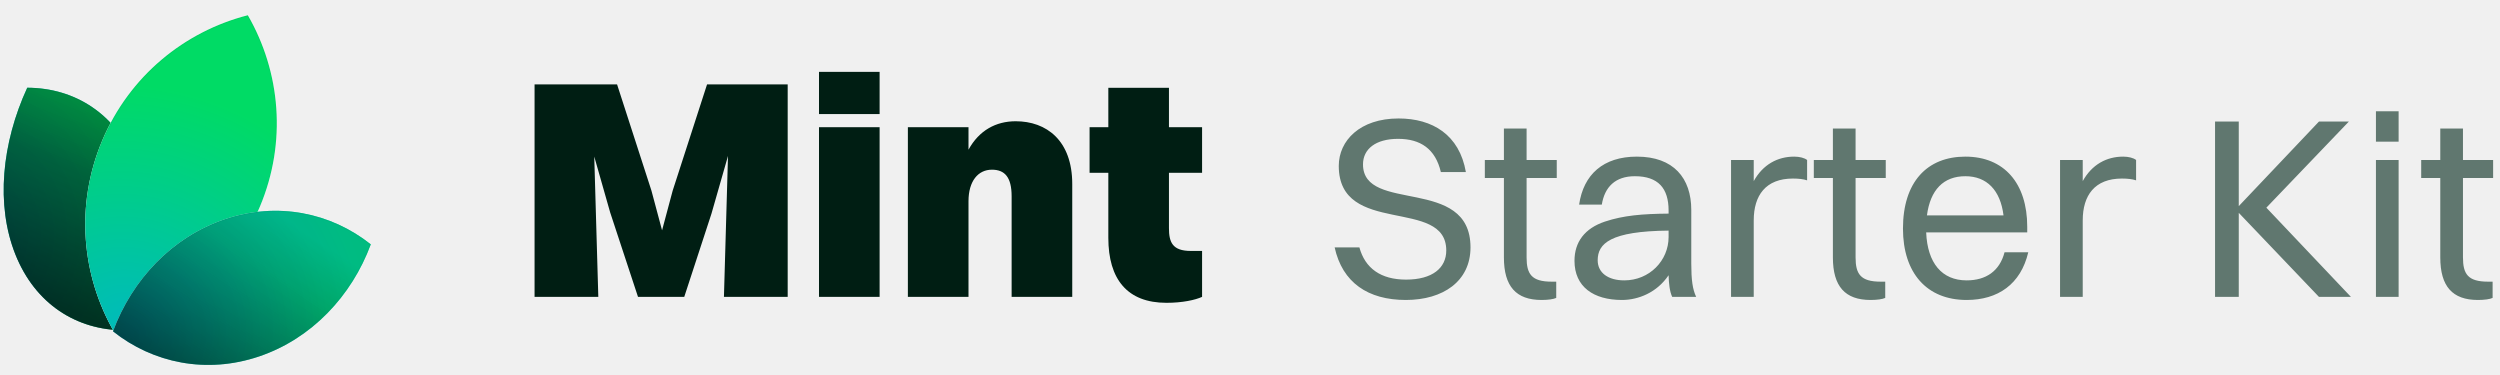
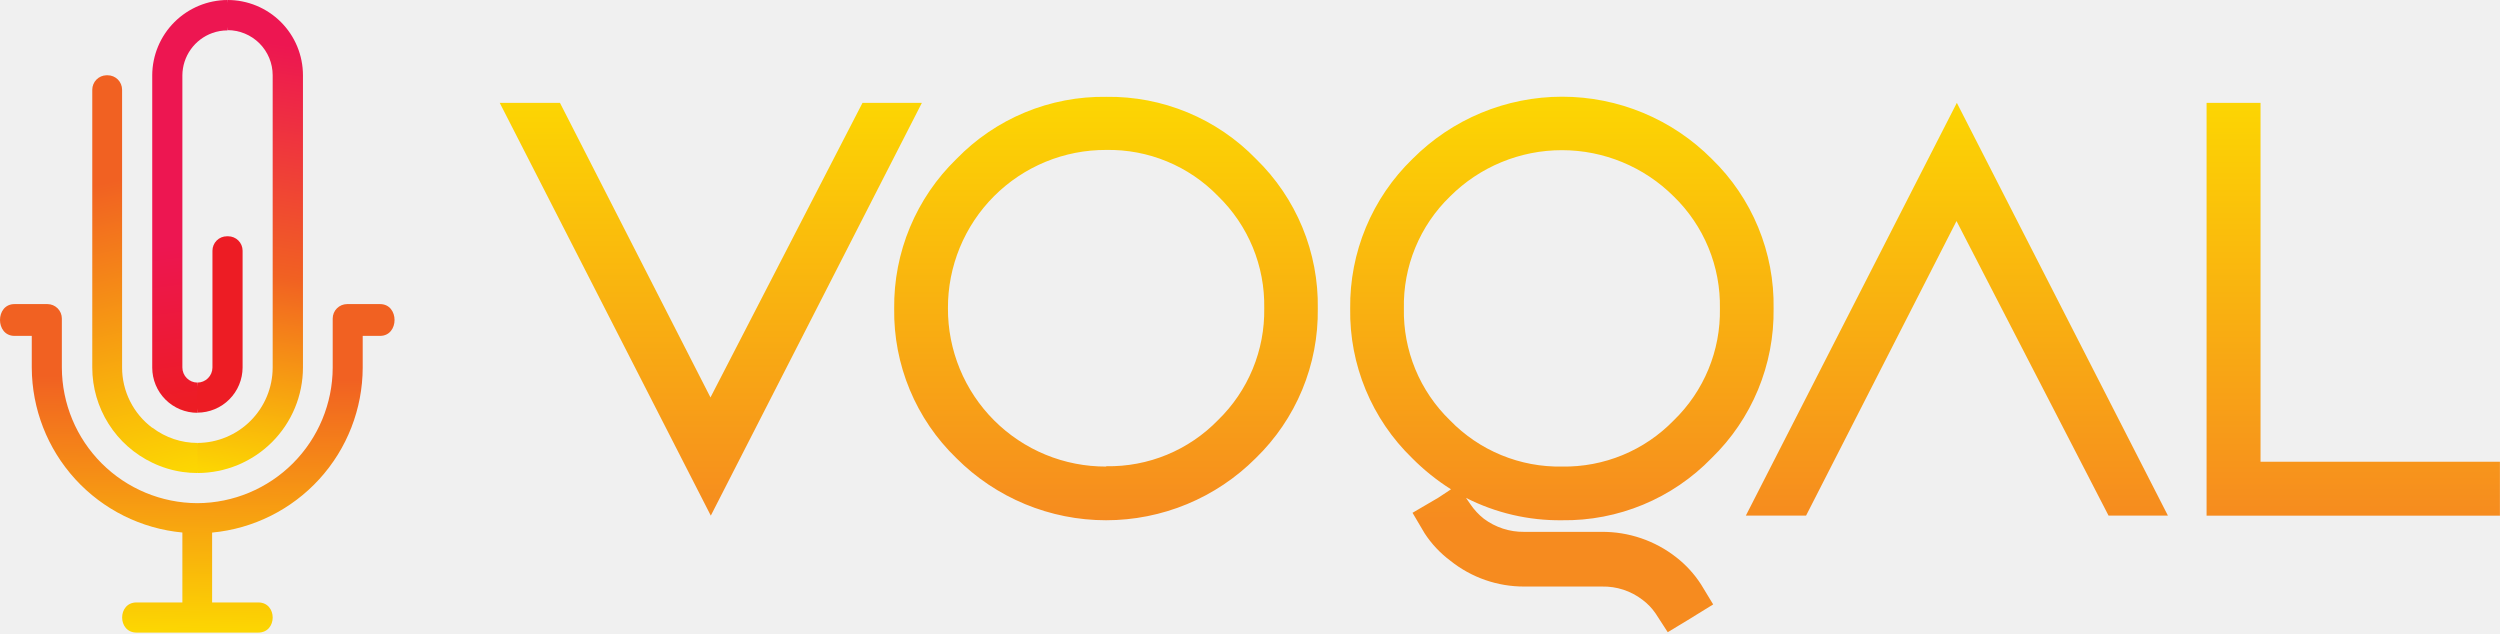
- <svg xmlns="http://www.w3.org/2000/svg" width="160" height="24" viewBox="0 0 160 24" fill="none">
-   <path d="M7.953 21.139C4.896 21.13 2.255 19.458 0.987 16.29C-0.28 13.121 0.109 9.163 1.744 5.615C4.801 5.624 7.442 7.296 8.71 10.465C9.977 13.633 9.588 17.591 7.953 21.139Z" fill="white" />
-   <path d="M7.953 21.139C4.896 21.13 2.255 19.458 0.987 16.29C-0.28 13.121 0.109 9.163 1.744 5.615C4.801 5.624 7.442 7.296 8.71 10.465C9.977 13.633 9.588 17.591 7.953 21.139Z" fill="url(#paint0_radial_115_86)" />
-   <path d="M7.953 21.139C4.896 21.13 2.255 19.458 0.987 16.29C-0.28 13.121 0.109 9.163 1.744 5.615C4.801 5.624 7.442 7.296 8.71 10.465C9.977 13.633 9.588 17.591 7.953 21.139Z" fill="black" fill-opacity="0.5" style="mix-blend-mode:hard-light" />
-   <path d="M7.953 21.139C4.896 21.13 2.255 19.458 0.987 16.29C-0.28 13.121 0.109 9.163 1.744 5.615C4.801 5.624 7.442 7.296 8.71 10.465C9.977 13.633 9.588 17.591 7.953 21.139Z" fill="url(#paint1_linear_115_86)" fill-opacity="0.5" style="mix-blend-mode:hard-light" />
-   <path d="M7.935 21.111C4.897 21.096 2.274 19.431 1.013 16.279C-0.248 13.124 0.136 9.182 1.762 5.643C4.8 5.659 7.423 7.324 8.684 10.476C9.945 13.63 9.561 17.572 7.935 21.111Z" stroke="url(#paint2_linear_115_86)" stroke-opacity="0.05" stroke-width="0.056" />
-   <path d="M7.31 21.257C11.354 20.221 14.884 17.375 16.628 13.236C18.373 9.097 17.945 4.587 15.86 0.976C11.816 2.012 8.287 4.858 6.542 8.998C4.797 13.137 5.225 17.646 7.31 21.257Z" fill="white" />
-   <path d="M7.31 21.257C11.354 20.221 14.884 17.375 16.628 13.236C18.373 9.097 17.945 4.587 15.86 0.976C11.816 2.012 8.287 4.858 6.542 8.998C4.797 13.137 5.225 17.646 7.31 21.257Z" fill="url(#paint3_radial_115_86)" />
-   <path d="M16.602 13.225C14.864 17.349 11.351 20.187 7.324 21.225C5.253 17.624 4.829 13.132 6.568 9.009C8.306 4.885 11.819 2.047 15.846 1.009C17.918 4.61 18.341 9.101 16.602 13.225Z" stroke="url(#paint4_linear_115_86)" stroke-opacity="0.05" stroke-width="0.056" />
-   <path d="M7.234 21.207C9.789 23.237 13.21 23.951 16.577 22.814C19.944 21.677 22.506 18.945 23.73 15.638C21.175 13.608 17.754 12.894 14.387 14.031C11.02 15.168 8.458 17.901 7.234 21.207Z" fill="white" />
-   <path d="M7.234 21.207C9.789 23.237 13.21 23.951 16.577 22.814C19.944 21.677 22.506 18.945 23.73 15.638C21.175 13.608 17.754 12.894 14.387 14.031C11.02 15.168 8.458 17.901 7.234 21.207Z" fill="url(#paint5_radial_115_86)" />
-   <path d="M7.234 21.207C9.789 23.237 13.21 23.951 16.577 22.814C19.944 21.677 22.506 18.945 23.73 15.638C21.175 13.608 17.754 12.894 14.387 14.031C11.02 15.168 8.458 17.901 7.234 21.207Z" fill="black" fill-opacity="0.2" style="mix-blend-mode:hard-light" />
-   <path d="M7.234 21.207C9.789 23.237 13.21 23.951 16.577 22.814C19.944 21.677 22.506 18.945 23.73 15.638C21.175 13.608 17.754 12.894 14.387 14.031C11.02 15.168 8.458 17.901 7.234 21.207Z" fill="url(#paint6_linear_115_86)" fill-opacity="0.5" style="mix-blend-mode:hard-light" />
-   <path d="M16.568 22.787C13.218 23.918 9.814 23.212 7.267 21.198C8.492 17.907 11.044 15.189 14.396 14.058C17.747 12.927 21.15 13.633 23.697 15.648C22.472 18.938 19.92 21.656 16.568 22.787Z" stroke="url(#paint7_linear_115_86)" stroke-opacity="0.05" stroke-width="0.056" />
-   <path d="M34.212 19V5.4H39.492L41.692 12.2L42.372 14.74L43.052 12.2L45.252 5.4H50.412V19H46.332L46.592 9.98L45.532 13.68L43.792 19H40.832L39.052 13.6L38.032 10.02L38.292 19H34.212ZM52.416 7.3V4.6H56.295V7.3H52.416ZM52.416 19V8.14H56.295V19H52.416ZM58.104 19V8.14H61.984V9.58C62.664 8.34 63.744 7.76 65.004 7.76C66.964 7.76 68.624 8.98 68.624 11.78V19H64.744V12.56C64.744 11.34 64.304 10.86 63.484 10.86C62.604 10.86 61.984 11.58 61.984 12.88V19H58.104ZM70.933 15.22V11.06H69.733V8.14H70.933V5.62H74.813V8.14H76.933V11.06H74.813V14.6C74.813 15.5 75.033 16.06 76.213 16.06H76.933V19C76.493 19.2 75.673 19.38 74.653 19.38C72.153 19.38 70.933 17.88 70.933 15.22Z" fill="#001E13" />
-   <path d="M87.232 10.519C87.232 13.687 94.112 11.229 94.112 15.832C94.112 17.994 92.364 19.198 89.971 19.198C87.562 19.198 85.912 18.093 85.417 15.832H87.001C87.364 17.169 88.371 17.895 89.987 17.895C91.671 17.895 92.561 17.152 92.561 16.03C92.561 12.598 85.681 15.155 85.681 10.618C85.681 9.001 87.034 7.582 89.509 7.582C91.671 7.582 93.403 8.621 93.816 11.014H92.215C91.868 9.529 90.912 8.886 89.476 8.886C88.057 8.886 87.232 9.529 87.232 10.519ZM96.25 16.476V11.393H95.029V10.239H96.25V8.226H97.702V10.239H99.632V11.393H97.702V16.476C97.702 17.532 98.015 18.026 99.302 18.026H99.599V19.066C99.434 19.148 99.071 19.198 98.659 19.198C97.025 19.198 96.25 18.323 96.25 16.476ZM102.516 13.093H101.064C101.345 11.162 102.615 10.024 104.76 10.024C107.103 10.024 108.242 11.393 108.242 13.44V16.888C108.242 17.895 108.324 18.521 108.555 19H107.021C106.856 18.654 106.806 18.142 106.79 17.614C106.047 18.72 104.859 19.198 103.803 19.198C101.988 19.198 100.767 18.357 100.767 16.69C100.767 15.486 101.427 14.611 102.714 14.182C103.902 13.786 105.107 13.687 106.79 13.671V13.473C106.79 12.053 106.13 11.278 104.628 11.278C103.374 11.278 102.698 11.971 102.516 13.093ZM102.252 16.657C102.252 17.465 102.929 17.944 103.952 17.944C105.569 17.944 106.79 16.674 106.79 15.172V14.759C103.061 14.793 102.252 15.585 102.252 16.657ZM110.787 19V10.239H112.239V11.591C112.833 10.519 113.774 10.024 114.83 10.024C115.176 10.024 115.49 10.107 115.655 10.239V11.542C115.407 11.46 115.094 11.427 114.747 11.427C112.998 11.427 112.239 12.515 112.239 14.1V19H110.787ZM117.305 16.476V11.393H116.084V10.239H117.305V8.226H118.757V10.239H120.688V11.393H118.757V16.476C118.757 17.532 119.071 18.026 120.358 18.026H120.655V19.066C120.49 19.148 120.127 19.198 119.714 19.198C118.081 19.198 117.305 18.323 117.305 16.476ZM129.809 16.145C129.33 18.192 127.862 19.198 125.865 19.198C123.324 19.198 121.79 17.482 121.79 14.627C121.79 11.658 123.324 10.024 125.783 10.024C128.258 10.024 129.743 11.723 129.743 14.512V14.875H123.275C123.357 16.838 124.281 17.944 125.865 17.944C127.103 17.944 127.977 17.35 128.291 16.145H129.809ZM125.783 11.278C124.38 11.278 123.539 12.152 123.324 13.786H128.225C128.027 12.169 127.152 11.278 125.783 11.278ZM131.843 19V10.239H133.295V11.591C133.889 10.519 134.829 10.024 135.885 10.024C136.232 10.024 136.545 10.107 136.71 10.239V11.542C136.463 11.46 136.149 11.427 135.803 11.427C134.054 11.427 133.295 12.515 133.295 14.1V19H131.843ZM141.763 19V7.78H143.281V13.192L148.413 7.78H150.327L145.047 13.291L150.459 19H148.413L143.281 13.621V19H141.763ZM152.06 9.067V7.12H153.512V9.067H152.06ZM152.06 19V10.239H153.512V19H152.06ZM156.178 16.476V11.393H154.957V10.239H156.178V8.226H157.63V10.239H159.56V11.393H157.63V16.476C157.63 17.532 157.943 18.026 159.23 18.026H159.527V19.066C159.362 19.148 158.999 19.198 158.587 19.198C156.953 19.198 156.178 18.323 156.178 16.476Z" fill="#002719" fill-opacity="0.6" />
+ <svg xmlns="http://www.w3.org/2000/svg" width="379" height="96" viewBox="0 0 379 96" fill="none">
+   <path fill-rule="evenodd" clip-rule="evenodd" d="M29.927 76.28C24.482 76.264 19.264 74.094 15.414 70.244C11.563 66.393 9.393 61.175 9.377 55.73V48.29C9.378 47.711 9.148 47.156 8.74 46.745C8.331 46.335 7.777 46.103 7.197 46.1H2.197C-0.733 46.1 -0.733 50.92 2.197 50.92H4.817V55.73C4.837 61.989 7.186 68.016 11.406 72.637C15.627 77.259 21.416 80.144 27.648 80.73V91.33H20.698C17.788 91.33 17.788 95.9 20.698 95.9H39.157C42.068 95.9 42.068 91.33 39.157 91.33H32.157V80.74C38.389 80.154 44.178 77.269 48.399 72.647C52.619 68.026 54.968 61.999 54.987 55.74V50.92H57.617C60.547 50.92 60.547 46.1 57.617 46.1H52.617C52.038 46.103 51.484 46.335 51.075 46.745C50.667 47.156 50.438 47.711 50.438 48.29V55.73C50.422 61.169 48.257 66.38 44.415 70.23C40.573 74.079 35.366 76.254 29.927 76.28Z" fill="url(#paint0_linear_18_20)" />
+   <path fill-rule="evenodd" clip-rule="evenodd" d="M23.078 64.85C21.661 63.788 20.511 62.411 19.718 60.829C18.924 59.246 18.51 57.5 18.508 55.73V13.6C18.508 13.021 18.278 12.465 17.87 12.055C17.461 11.645 16.907 11.413 16.328 11.41H16.137C15.565 11.423 15.019 11.659 14.618 12.068C14.216 12.477 13.99 13.027 13.988 13.6V55.73C13.991 58.752 14.851 61.711 16.467 64.265C18.082 66.819 20.388 68.862 23.117 70.16C24.561 70.853 26.102 71.322 27.688 71.55C28.442 71.659 29.205 71.713 29.968 71.71L30.337 69.44L29.968 67.15C27.494 67.152 25.088 66.344 23.117 64.85H23.078Z" fill="url(#paint1_linear_18_20)" />
+   <path fill-rule="evenodd" clip-rule="evenodd" d="M23.078 55.73C23.078 56.63 23.255 57.52 23.599 58.351C23.943 59.182 24.448 59.938 25.084 60.574C25.72 61.21 26.475 61.714 27.306 62.059C28.137 62.403 29.028 62.58 29.927 62.58L30.247 60.27L29.927 58C29.322 57.997 28.742 57.755 28.315 57.326C27.887 56.897 27.648 56.316 27.648 55.71V11.41C27.66 10.003 28.104 8.634 28.919 7.488C29.735 6.341 30.883 5.473 32.208 5C32.942 4.738 33.717 4.606 34.498 4.61V0C31.474 0.011 28.577 1.216 26.438 3.353C24.298 5.49 23.091 8.386 23.078 11.41V55.73Z" fill="url(#paint2_linear_18_20)" />
+   <path fill-rule="evenodd" clip-rule="evenodd" d="M32.208 55.73C32.202 56.332 31.96 56.908 31.533 57.333C31.107 57.758 30.53 57.998 29.927 58V62.56C31.743 62.555 33.482 61.831 34.765 60.548C36.049 59.264 36.772 57.525 36.778 55.71V38C36.775 37.421 36.543 36.867 36.133 36.458C35.722 36.049 35.167 35.82 34.587 35.82H34.398C33.818 35.82 33.263 36.049 32.852 36.458C32.442 36.867 32.21 37.421 32.208 38V55.73Z" fill="#ED1C24" />
+   <path fill-rule="evenodd" clip-rule="evenodd" d="M41.337 55.73C41.33 58.755 40.125 61.653 37.987 63.793C35.85 65.933 32.952 67.139 29.927 67.15V71.71C34.171 71.71 38.241 70.024 41.241 67.024C44.242 64.023 45.928 59.953 45.928 55.71V11.41C45.928 9.909 45.631 8.423 45.056 7.037C44.481 5.65 43.638 4.391 42.575 3.331C41.512 2.271 40.251 1.432 38.863 0.86C37.475 0.288 35.988 -0.004 34.487 3.94427e-05L34.097 2.28L34.498 4.57C36.312 4.57 38.051 5.291 39.334 6.573C40.617 7.856 41.337 9.596 41.337 11.41V55.73Z" fill="url(#paint3_linear_18_20)" />
+   <path fill-rule="evenodd" clip-rule="evenodd" d="M107.708 60.25L130.758 15.59H139.758L107.758 78.17L75.757 15.59H84.888L107.708 60.25ZM167.708 14.68C163.482 14.618 159.289 15.421 155.385 17.04C151.482 18.658 147.95 21.057 145.008 24.09C141.974 27.032 139.571 30.561 137.947 34.462C136.322 38.363 135.509 42.554 135.558 46.78C135.497 51.004 136.302 55.196 137.924 59.096C139.546 62.997 141.95 66.524 144.988 69.46C147.965 72.443 151.502 74.81 155.396 76.424C159.289 78.039 163.463 78.87 167.678 78.87C171.892 78.87 176.066 78.039 179.96 76.424C183.853 74.81 187.39 72.443 190.368 69.46C193.398 66.52 195.796 62.991 197.414 59.091C199.032 55.191 199.836 51.002 199.778 46.78C199.848 42.559 199.052 38.368 197.441 34.465C195.829 30.563 193.436 27.032 190.408 24.09C187.467 21.06 183.939 18.662 180.039 17.044C176.139 15.426 171.949 14.621 167.728 14.68H167.708ZM167.708 70.73C164.552 70.743 161.425 70.132 158.507 68.93C155.59 67.729 152.939 65.961 150.707 63.73C148.476 61.499 146.709 58.848 145.507 55.93C144.306 53.012 143.694 49.885 143.708 46.73C143.694 43.575 144.306 40.448 145.507 37.53C146.709 34.612 148.476 31.961 150.707 29.73C152.939 27.499 155.59 25.731 158.507 24.53C161.425 23.328 164.552 22.717 167.708 22.73C170.861 22.675 173.993 23.268 176.909 24.472C179.824 25.676 182.462 27.465 184.658 29.73C186.928 31.932 188.721 34.578 189.925 37.502C191.129 40.427 191.719 43.568 191.658 46.73C191.711 49.884 191.117 53.015 189.913 55.93C188.709 58.845 186.921 61.483 184.658 63.68C182.462 65.945 179.824 67.734 176.909 68.938C173.993 70.142 170.861 70.735 167.708 70.68V70.73ZM219.988 74.19C217.848 72.842 215.869 71.255 214.088 69.46C211.055 66.522 208.656 62.994 207.039 59.093C205.423 55.193 204.622 51.002 204.688 46.78C204.637 42.554 205.449 38.362 207.073 34.461C208.698 30.559 211.102 27.03 214.138 24.09C217.111 21.101 220.646 18.73 224.539 17.111C228.432 15.493 232.606 14.66 236.823 14.66C241.039 14.66 245.213 15.493 249.106 17.111C252.999 18.73 256.534 21.101 259.508 24.09C262.538 27.03 264.932 30.561 266.544 34.464C268.156 38.367 268.95 42.558 268.878 46.78C268.936 51.002 268.132 55.191 266.514 59.091C264.896 62.991 262.498 66.52 259.468 69.46C256.527 72.49 252.999 74.888 249.099 76.506C245.199 78.124 241.009 78.929 236.788 78.87C231.738 78.929 226.75 77.766 222.247 75.48L222.938 76.48C223.493 77.293 224.167 78.017 224.938 78.63C226.701 79.953 228.853 80.656 231.058 80.63H242.808C246.897 80.598 250.876 81.951 254.098 84.47C255.593 85.629 256.878 87.036 257.898 88.63L259.718 91.63L255.828 94.03L252.828 95.84L250.988 93C250.441 92.2 249.765 91.497 248.988 90.92C247.236 89.58 245.082 88.875 242.878 88.92H231.108C227.022 88.939 223.054 87.556 219.868 85C218.332 83.854 217.012 82.446 215.967 80.84L214.138 77.74L218.068 75.44L219.967 74.18L219.988 74.19ZM236.788 70.73C239.941 70.785 243.073 70.192 245.989 68.988C248.904 67.784 251.542 65.995 253.738 63.73C256.004 61.536 257.796 58.899 259 55.983C260.204 53.067 260.796 49.934 260.738 46.78C260.799 43.618 260.209 40.477 259.005 37.552C257.801 34.628 256.008 31.982 253.738 29.78C249.238 25.289 243.14 22.766 236.783 22.766C230.425 22.766 224.327 25.289 219.828 29.78C217.554 31.98 215.759 34.625 214.555 37.55C213.351 40.475 212.763 43.617 212.828 46.78C212.769 49.934 213.361 53.067 214.565 55.983C215.769 58.899 217.561 61.536 219.828 63.73C222.03 66 224.675 67.793 227.6 68.997C230.524 70.202 233.665 70.791 236.828 70.73H236.788ZM342.698 70H378.988V78.18H334.518V15.59H342.698V70ZM296.608 33.51L319.658 78.17H328.658L296.658 15.59L264.668 78.17H273.798L296.608 33.51Z" fill="url(#paint4_linear_18_20)" />
  <defs>
-     <radialGradient id="paint0_radial_115_86" cx="0" cy="0" r="1" gradientUnits="userSpaceOnUse" gradientTransform="translate(-3.00503 15.023) rotate(-10.029) scale(17.9572 17.784)">
-       <stop stop-color="#00B0BB" />
-       <stop offset="1" stop-color="#00DB65" />
-     </radialGradient>
-     <linearGradient id="paint1_linear_115_86" x1="7.39" y1="4.813" x2="1.63" y2="18.689" gradientUnits="userSpaceOnUse">
-       <stop stop-color="#18E299" />
-       <stop offset="1" />
+     <linearGradient id="paint0_linear_18_20" x1="29.828" y1="57.3" x2="29.378" y2="95.65" gradientUnits="userSpaceOnUse">
+       <stop stop-color="#F16122" />
+       <stop offset="1" stop-color="#FCD602" />
    </linearGradient>
-     <linearGradient id="paint2_linear_115_86" x1="7.948" y1="8.016" x2="1.761" y2="18.746" gradientUnits="userSpaceOnUse">
-       <stop />
-       <stop offset="1" stop-opacity="0" />
+     <linearGradient id="paint1_linear_18_20" x1="24.497" y1="72.18" x2="14.568" y2="28.06" gradientUnits="userSpaceOnUse">
+       <stop stop-color="#FCD602" />
+       <stop offset="1" stop-color="#F16122" />
    </linearGradient>
-     <radialGradient id="paint3_radial_115_86" cx="0" cy="0" r="1" gradientUnits="userSpaceOnUse" gradientTransform="translate(8.11404 20.8822) rotate(-75.7542) scale(21.6246 23.7772)">
-       <stop stop-color="#00BBBB" />
-       <stop offset="0.713" stop-color="#00DB65" />
-     </radialGradient>
-     <linearGradient id="paint4_linear_115_86" x1="7.602" y1="5.871" x2="15.556" y2="16.372" gradientUnits="userSpaceOnUse">
-       <stop />
-       <stop offset="1" stop-opacity="0" />
+     <linearGradient id="paint2_linear_18_20" x1="33.267" y1="60.83" x2="29.957" y2="36.64" gradientUnits="userSpaceOnUse">
+       <stop stop-color="#ED1C24" />
+       <stop offset="1" stop-color="#ED1651" />
    </linearGradient>
-     <radialGradient id="paint5_radial_115_86" cx="0" cy="0" r="1" gradientUnits="userSpaceOnUse" gradientTransform="translate(7.84537 21.5181) rotate(-20.3525) scale(18.5603 17.32)">
-       <stop stop-color="#00B0BB" />
-       <stop offset="1" stop-color="#00DB65" />
-     </radialGradient>
-     <linearGradient id="paint6_linear_115_86" x1="16.808" y1="13.007" x2="10.041" y2="22.994" gradientUnits="userSpaceOnUse">
-       <stop stop-color="#00B1BC" />
-       <stop offset="1" />
+     <linearGradient id="paint3_linear_18_20" x1="43.458" y1="6.85" x2="33.597" y2="71.83" gradientUnits="userSpaceOnUse">
+       <stop stop-color="#ED1651" />
+       <stop offset="0.53" stop-color="#F16122" />
+       <stop offset="1" stop-color="#FCD602" />
    </linearGradient>
-     <linearGradient id="paint7_linear_115_86" x1="16.808" y1="13.007" x2="14.169" y2="23.841" gradientUnits="userSpaceOnUse">
-       <stop />
-       <stop offset="1" stop-opacity="0" />
+     <linearGradient id="paint4_linear_18_20" x1="227.348" y1="78.87" x2="227.348" y2="14.68" gradientUnits="userSpaceOnUse">
+       <stop stop-color="#F68B1F" />
+       <stop offset="1" stop-color="#FCD602" />
    </linearGradient>
  </defs>
</svg>
